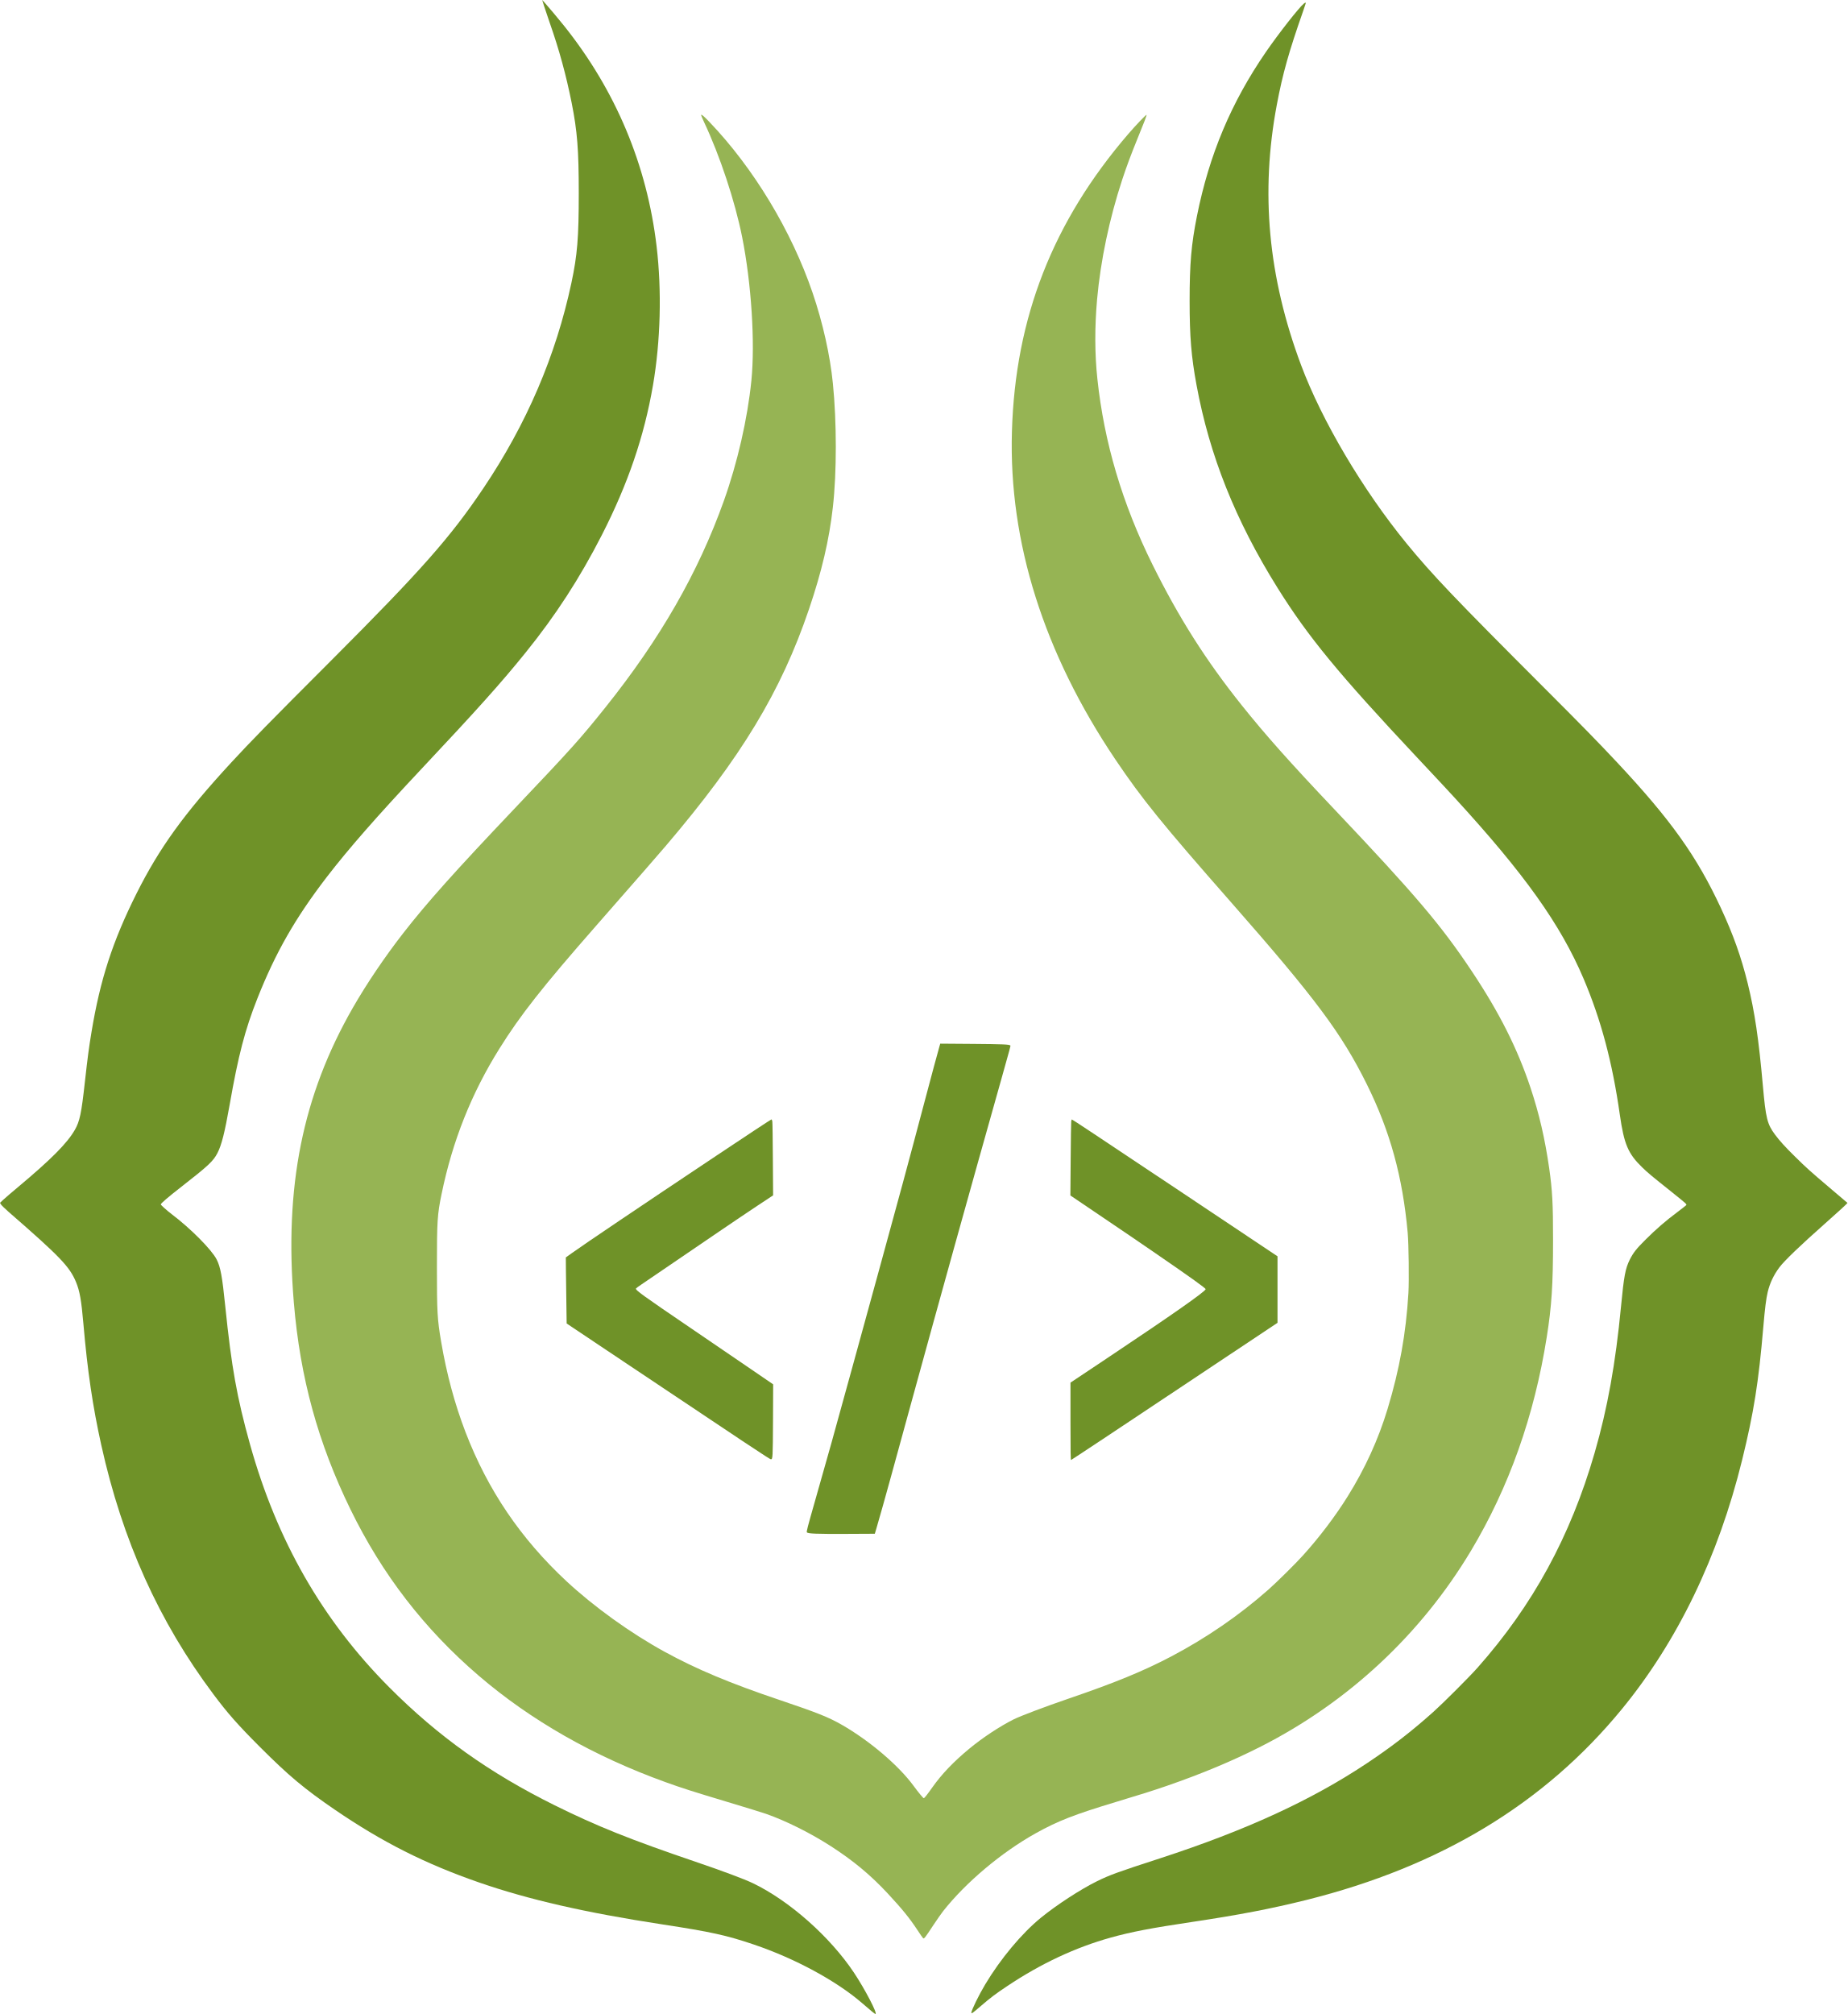
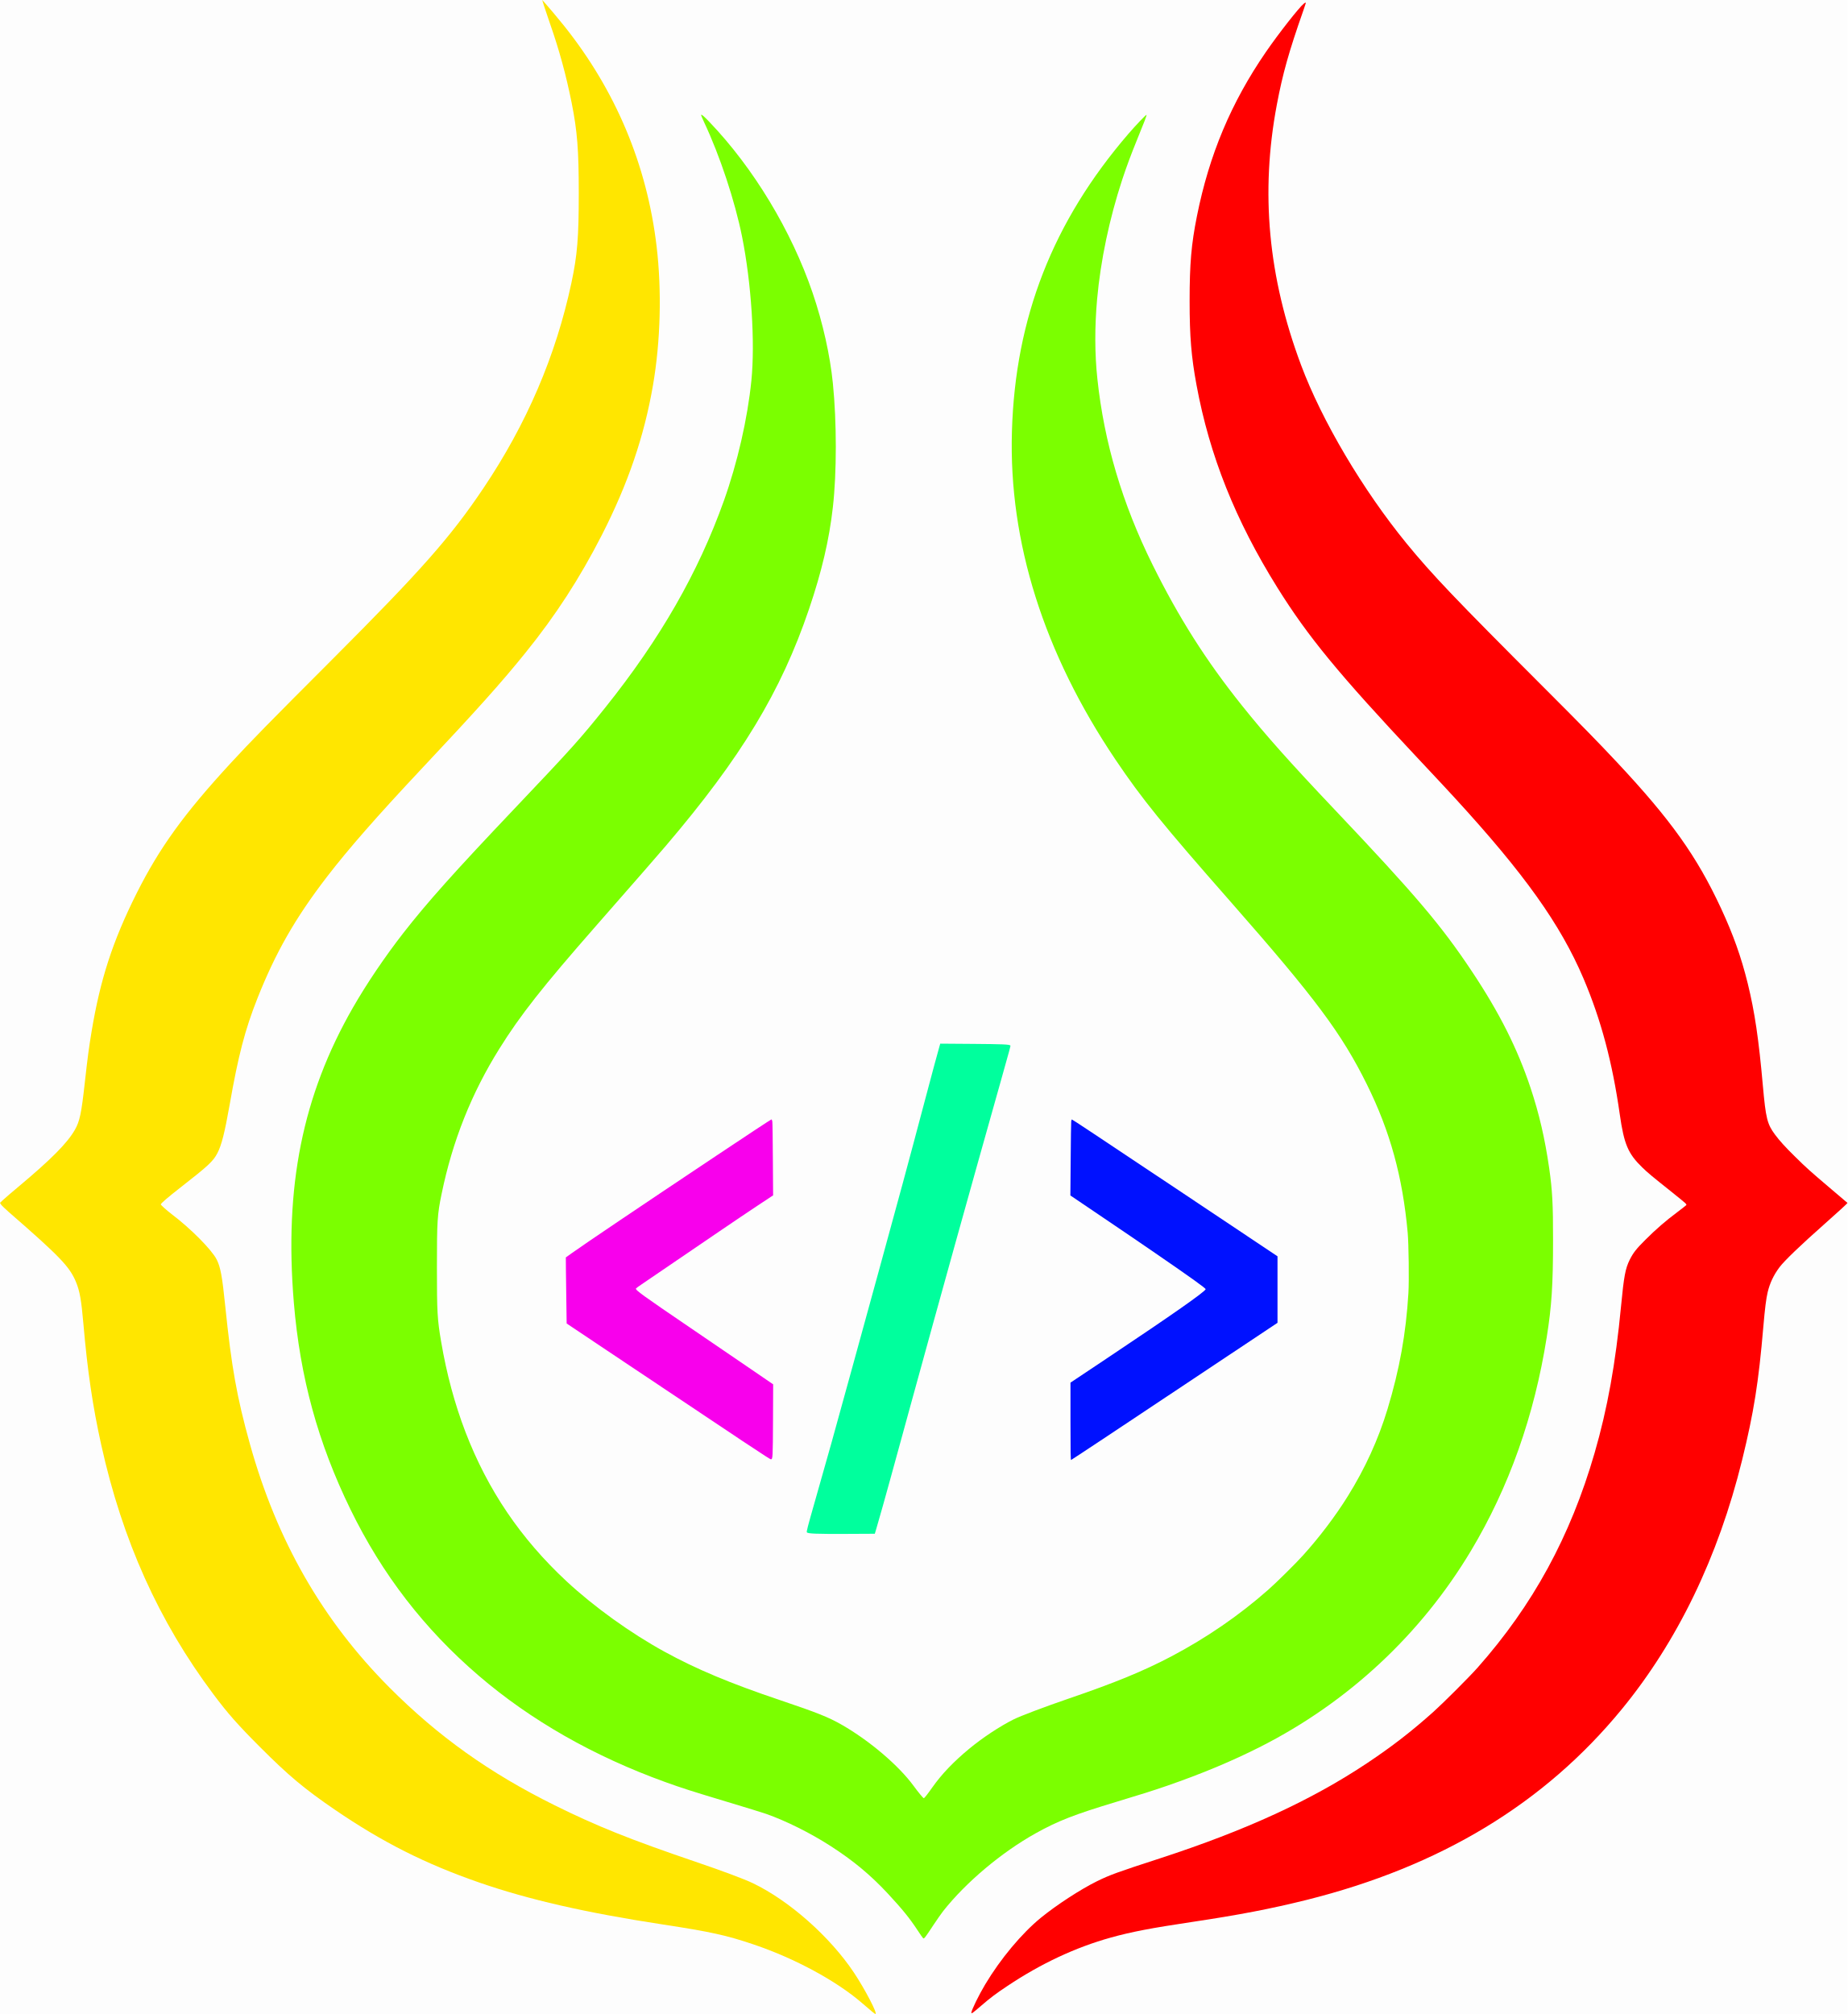
<svg xmlns="http://www.w3.org/2000/svg" version="1.0" preserveAspectRatio="xMidYMid meet" viewBox="720.7 562.5 3783.61 4124.5">
-   <rect x="720.7" y="562.5" width="3783.61" height="4124.5" fill="none" />
-   <g transform="translate(0,5225) scale(0.1,-0.1)" fill="#6f9228" stroke="none">
+   <rect x="720.7" y="562.5" width="3783.61" height="4124.5" fill="#FDFDFD" />
+   <g transform="translate(0,5225) scale(0.1,-0.1)" fill="#ffe600" stroke="none">
    <path d="M18350 46500 c22 -69 75 -226 118 -350 192 -547 333 -1064 447 -1634 115 -580 145 -959 145 -1846 0 -914 -29 -1267 -151 -1840 -318 -1490 -917 -2888 -1806 -4209 -673 -1001 -1273 -1680 -3097 -3506 -1319 -1320 -1654 -1663 -2067 -2110 -965 -1047 -1467 -1742 -1939 -2684 -488 -976 -741 -1757 -919 -2831 -53 -317 -80 -523 -136 -1025 -71 -644 -105 -803 -205 -978 -156 -273 -486 -605 -1160 -1169 -129 -108 -266 -225 -304 -261 l-69 -65 19 -32 c11 -18 82 -87 158 -154 1055 -918 1248 -1120 1380 -1437 76 -185 109 -370 151 -854 83 -964 191 -1694 366 -2483 433 -1954 1178 -3611 2299 -5107 290 -388 501 -627 950 -1076 588 -589 910 -858 1537 -1287 973 -664 1849 -1106 2953 -1489 1010 -350 2181 -618 3750 -858 995 -152 1318 -223 1880 -414 839 -284 1686 -743 2209 -1195 184 -160 265 -226 277 -226 50 0 -213 505 -439 845 -490 736 -1325 1476 -2072 1834 -172 83 -630 254 -1175 439 -1337 455 -2019 728 -2885 1157 -1334 661 -2387 1412 -3385 2414 -1369 1375 -2301 3001 -2854 4981 -267 958 -378 1576 -506 2827 -62 609 -97 800 -176 955 -100 198 -530 632 -912 921 -104 79 -232 193 -232 207 0 20 151 150 413 354 565 441 660 530 747 697 85 164 149 418 250 989 178 1015 314 1535 567 2175 373 942 776 1647 1423 2490 445 578 1027 1243 1940 2215 1143 1216 1643 1775 2131 2380 618 765 1108 1522 1560 2405 536 1049 869 2024 1049 3071 155 903 182 1932 74 2844 -197 1667 -838 3195 -1898 4520 -116 145 -322 390 -394 470 l-51 55 39 -125z" />
  </g>
-   <g transform="translate(0,5225) scale(0.1,-0.1)" fill="#6f9228" stroke="none">
+   <g transform="translate(0,5225) scale(0.1,-0.1)" fill="#ff0000" stroke="none">
    <path d="M33908 46550 c-94 -74 -514 -609 -776 -990 -711 -1034 -1161 -2105 -1412 -3360 -116 -581 -150 -973 -150 -1740 0 -730 34 -1138 141 -1718 267 -1447 797 -2774 1657 -4152 628 -1006 1251 -1763 2872 -3490 501 -534 580 -619 760 -815 1427 -1555 2165 -2591 2637 -3700 358 -842 591 -1714 743 -2785 87 -608 169 -802 462 -1085 112 -109 188 -172 628 -523 277 -222 285 -229 269 -249 -7 -8 -90 -72 -183 -143 -235 -175 -438 -351 -652 -565 -186 -185 -247 -263 -319 -405 -91 -181 -121 -341 -180 -960 -112 -1171 -277 -2087 -541 -3000 -495 -1709 -1263 -3118 -2399 -4400 -170 -191 -698 -719 -900 -900 -449 -402 -850 -712 -1355 -1049 -1145 -764 -2489 -1381 -4255 -1956 -866 -281 -1018 -337 -1280 -465 -336 -165 -830 -487 -1150 -748 -393 -321 -826 -839 -1142 -1367 -128 -213 -283 -530 -283 -579 0 -26 26 -8 198 141 197 169 297 245 542 408 686 458 1393 789 2115 990 415 116 833 196 1665 320 957 143 1618 270 2344 451 2741 685 4870 1972 6455 3904 1143 1393 1978 3122 2466 5105 240 978 337 1586 435 2735 32 372 57 571 89 705 44 183 121 346 239 505 98 132 433 454 925 889 263 233 475 427 470 431 -4 4 -163 139 -353 300 -420 357 -484 414 -723 650 -197 193 -315 323 -409 450 -159 214 -188 332 -248 1000 -85 958 -167 1512 -310 2095 -133 539 -295 996 -549 1543 -493 1060 -1024 1806 -2125 2982 -395 422 -712 746 -1481 1515 -1845 1845 -2307 2330 -2833 2972 -896 1096 -1733 2511 -2160 3653 -674 1802 -835 3533 -496 5330 119 633 247 1088 543 1930 28 80 51 148 51 153 0 13 -16 8 -42 -13z" />
  </g>
-   <g transform="translate(0,5225) scale(0.1,-0.1)" fill="#96B454" stroke="none">
+   <g transform="translate(0,5225) scale(0.1,-0.1)" fill="#7bff00" stroke="none">
    <path d="M21566 44272 c-3 -5 24 -71 60 -148 323 -684 632 -1615 779 -2349 190 -951 268 -2166 190 -2945 -79 -782 -285 -1681 -564 -2463 -525 -1468 -1300 -2821 -2420 -4222 -520 -651 -700 -851 -1872 -2085 -1228 -1294 -1784 -1916 -2274 -2545 -375 -482 -751 -1038 -1030 -1525 -1034 -1802 -1408 -3671 -1210 -6045 128 -1532 495 -2870 1160 -4232 648 -1328 1511 -2448 2623 -3402 1066 -916 2361 -1654 3832 -2184 342 -123 529 -183 1270 -406 366 -110 719 -218 785 -242 407 -143 902 -389 1319 -657 460 -295 818 -592 1173 -973 302 -326 446 -503 608 -749 56 -85 108 -161 117 -168 20 -16 35 2 210 268 75 113 164 241 199 285 465 590 1198 1207 1899 1597 454 253 791 384 1653 644 506 152 732 224 1027 325 723 250 1349 512 1928 806 1789 909 3277 2295 4303 4008 779 1300 1298 2763 1553 4378 101 636 129 1071 129 1987 1 738 -15 1024 -79 1470 -87 605 -205 1116 -383 1650 -268 803 -637 1537 -1202 2385 -627 942 -1157 1566 -2809 3310 -916 966 -1418 1531 -1902 2136 -736 921 -1291 1797 -1827 2879 -619 1249 -992 2505 -1130 3805 -55 509 -56 1064 -6 1630 72 797 251 1649 516 2455 93 280 176 503 311 835 133 323 190 474 186 487 -5 14 -218 -209 -372 -388 -1547 -1797 -2317 -3765 -2385 -6095 -67 -2263 653 -4542 2123 -6724 541 -803 960 -1320 2371 -2925 1723 -1961 2257 -2677 2774 -3720 476 -959 734 -1896 837 -3040 21 -234 30 -978 15 -1234 -50 -832 -181 -1561 -427 -2375 -188 -622 -460 -1218 -817 -1791 -250 -401 -576 -833 -914 -1207 -154 -171 -534 -547 -713 -705 -595 -525 -1261 -983 -1985 -1365 -568 -299 -1149 -538 -2100 -863 -487 -167 -988 -356 -1130 -427 -285 -143 -637 -376 -910 -602 -322 -267 -564 -520 -757 -794 -103 -146 -159 -217 -173 -217 -12 0 -112 121 -208 252 -304 416 -902 925 -1467 1249 -276 158 -501 248 -1260 504 -1034 348 -1720 636 -2375 995 -698 383 -1443 919 -2008 1444 -938 874 -1610 1866 -2066 3051 -222 579 -388 1195 -500 1855 -78 458 -86 601 -86 1525 0 946 8 1077 97 1505 222 1078 610 2054 1183 2970 427 685 885 1267 1974 2509 913 1042 1268 1449 1434 1644 1546 1815 2358 3157 2932 4847 261 769 414 1420 489 2090 80 701 80 1743 0 2535 -58 578 -206 1238 -414 1850 -434 1273 -1211 2560 -2118 3506 -110 115 -157 155 -166 141z" />
  </g>
-   <g transform="translate(0,5225) scale(0.1,-0.1)" fill="#6f9228" stroke="none">
+   <g transform="translate(0,5225) scale(0.1,-0.1)" fill="#00ff9d" stroke="none">
    <path d="M26446 25193 c-38 -131 -144 -525 -316 -1173 -293 -1110 -554 -2073 -926 -3425 -119 -429 -362 -1313 -540 -1965 -375 -1367 -516 -1870 -766 -2744 -153 -537 -178 -631 -166 -643 28 -27 192 -33 792 -31 l599 3 34 115 c19 63 78 273 133 465 96 342 153 548 555 2015 629 2291 1214 4393 1862 6690 192 682 199 708 192 714 -23 23 -154 28 -770 33 l-666 5 -17 -59z" />
  </g>
-   <g transform="translate(0,5225) scale(0.1,-0.1)" fill="#6f9228" stroke="none">
+   <g transform="translate(0,5225) scale(0.1,-0.1)" fill="#f800ec" stroke="none">
    <path d="M21898 22971 c-1583 -1056 -2728 -1828 -2983 -2011 l-120 -86 2 -260 c2 -142 5 -447 9 -676 l6 -417 819 -548 c2955 -1977 3340 -2233 3363 -2233 39 0 40 28 44 795 l3 740 -563 385 c-310 211 -816 556 -1125 767 -1000 680 -1134 777 -1122 811 2 5 56 45 119 87 142 96 953 648 1590 1083 261 178 616 417 788 531 l312 206 -5 735 c-2 404 -7 754 -11 778 -4 25 -11 42 -19 42 -8 0 -506 -328 -1107 -729z" />
  </g>
-   <g transform="translate(0,5225) scale(0.1,-0.1)" fill="#6f9228" stroke="none">
+   <g transform="translate(0,5225) scale(0.1,-0.1)" fill="#0011ff" stroke="none">
    <path d="M29145 23658 c-3 -24 -8 -374 -11 -779 l-6 -736 346 -234 c856 -579 1043 -706 1383 -940 754 -518 1045 -727 1041 -746 -12 -51 -677 -518 -1975 -1384 l-793 -529 0 -796 c0 -633 3 -794 13 -788 61 36 1094 721 2514 1668 l1713 1141 0 681 0 681 -1917 1280 c-1838 1226 -2285 1523 -2296 1523 -3 0 -8 -19 -12 -42z" />
  </g>
</svg>
